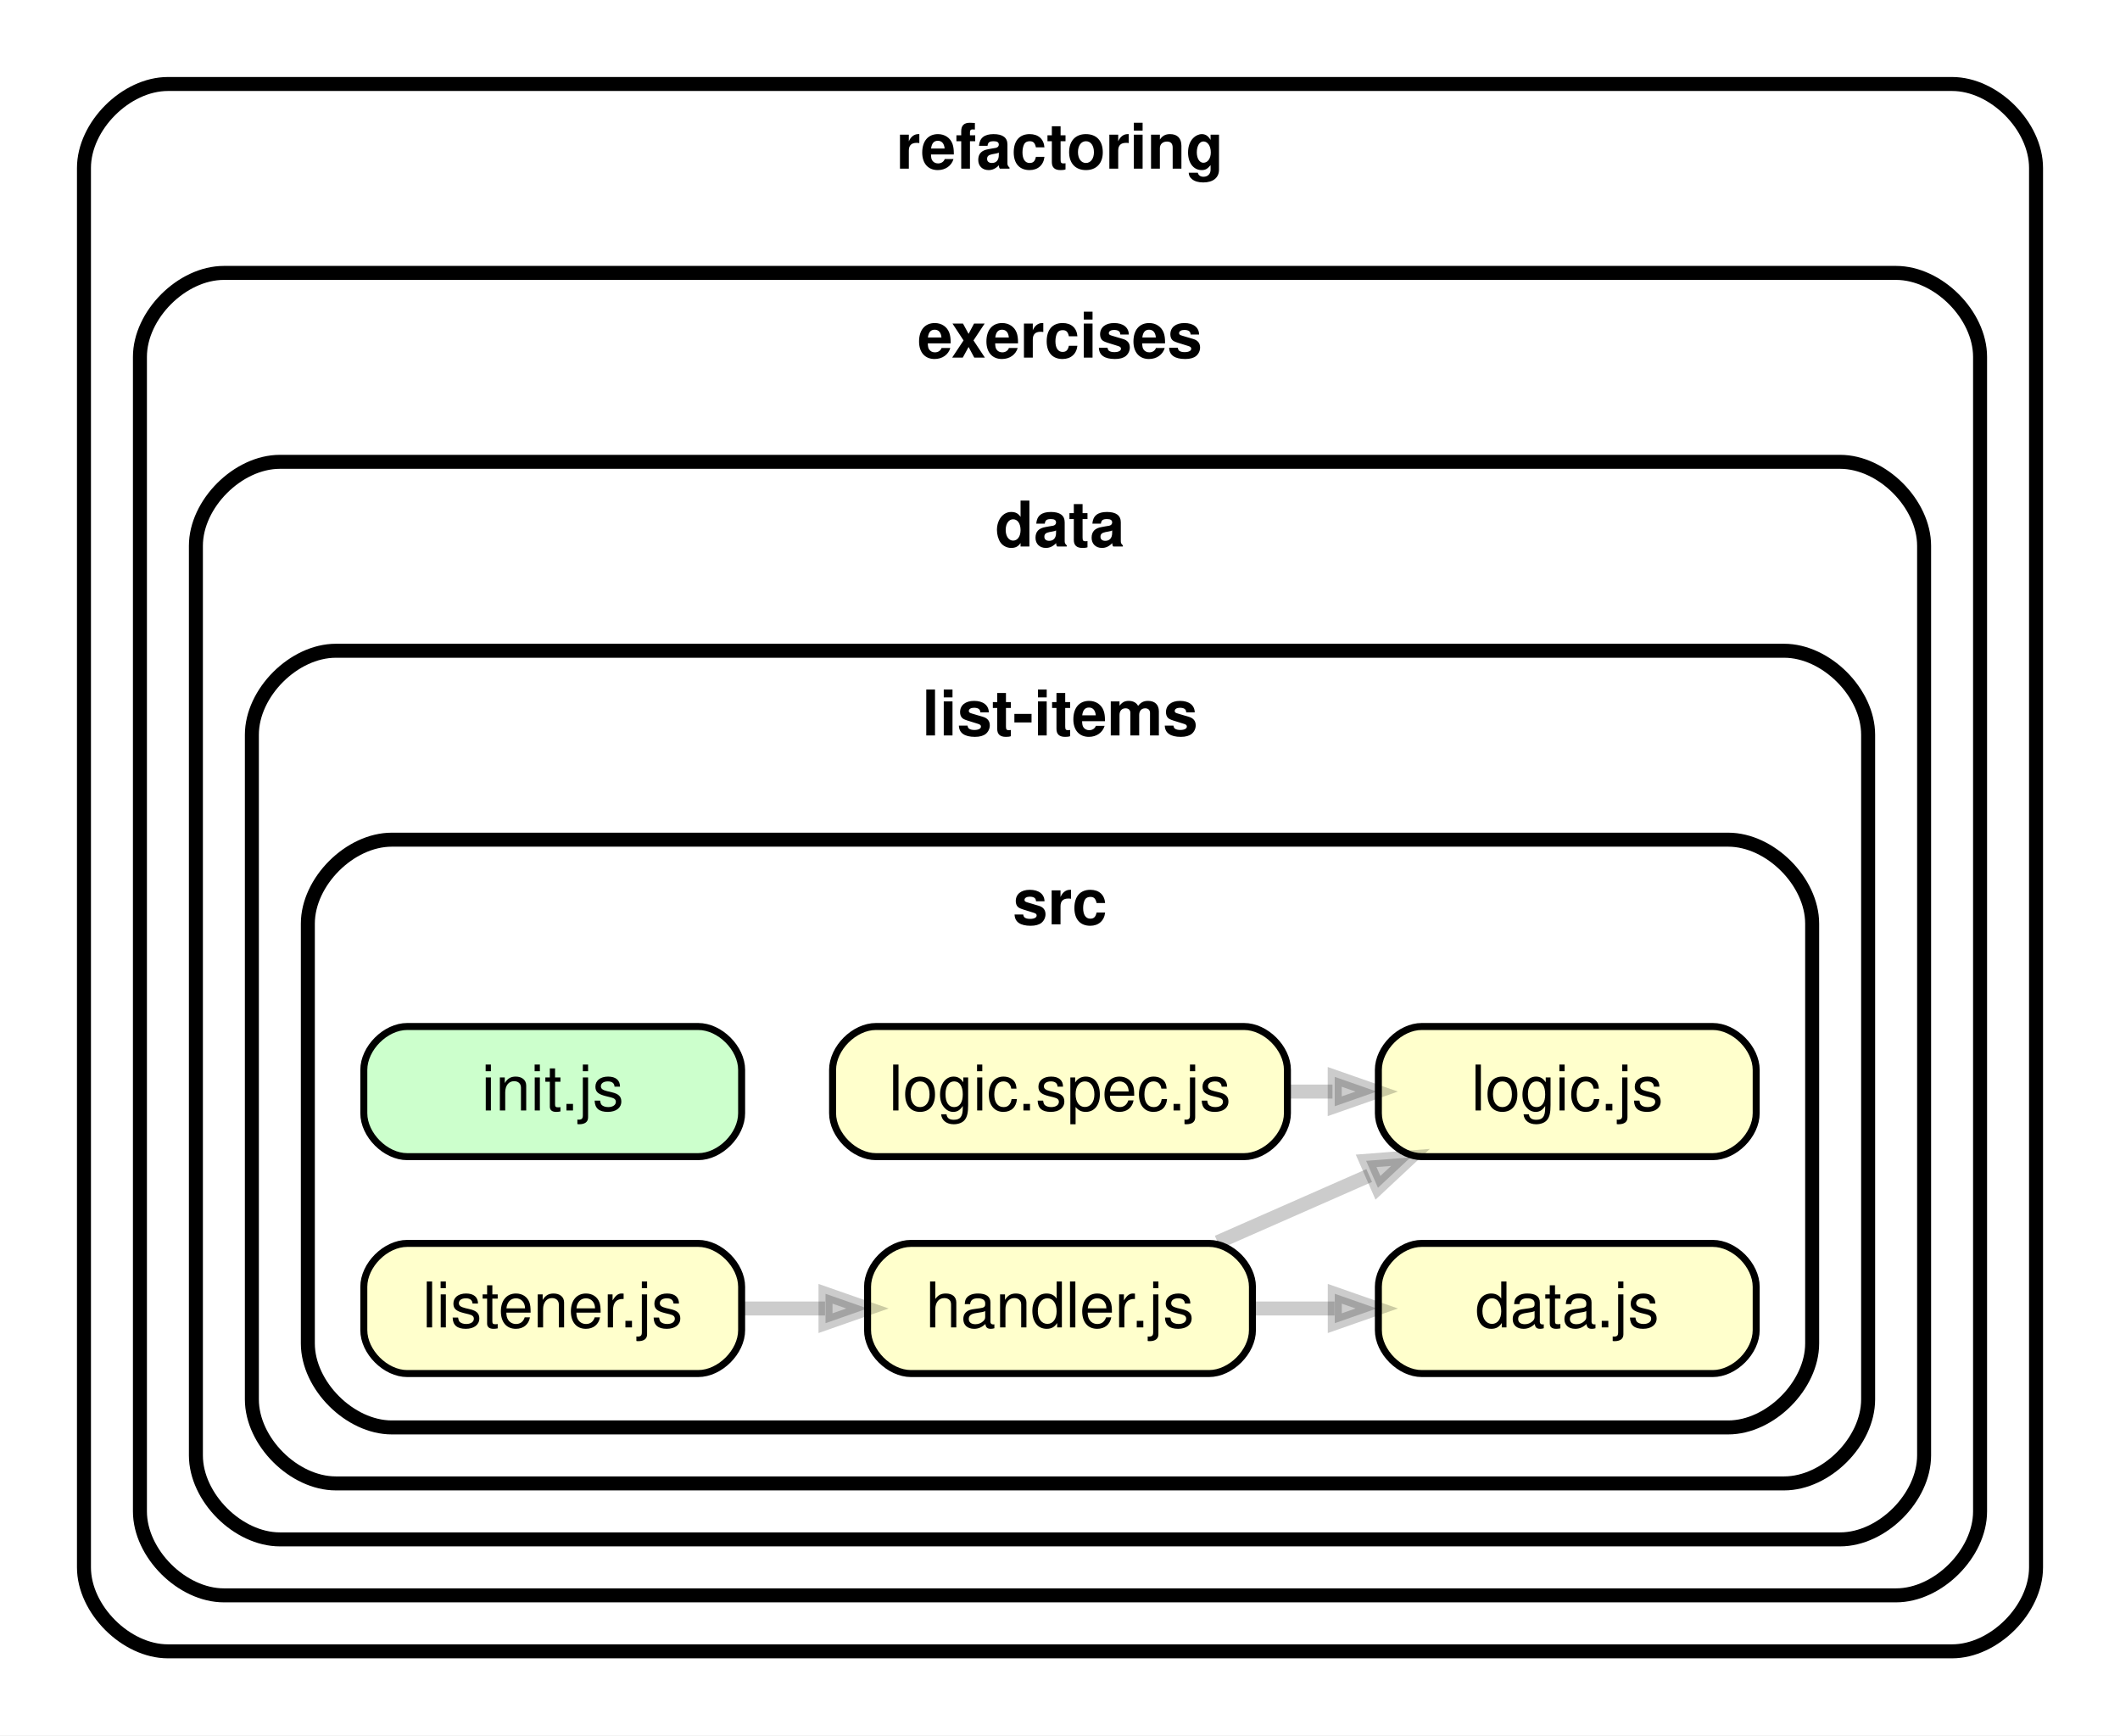
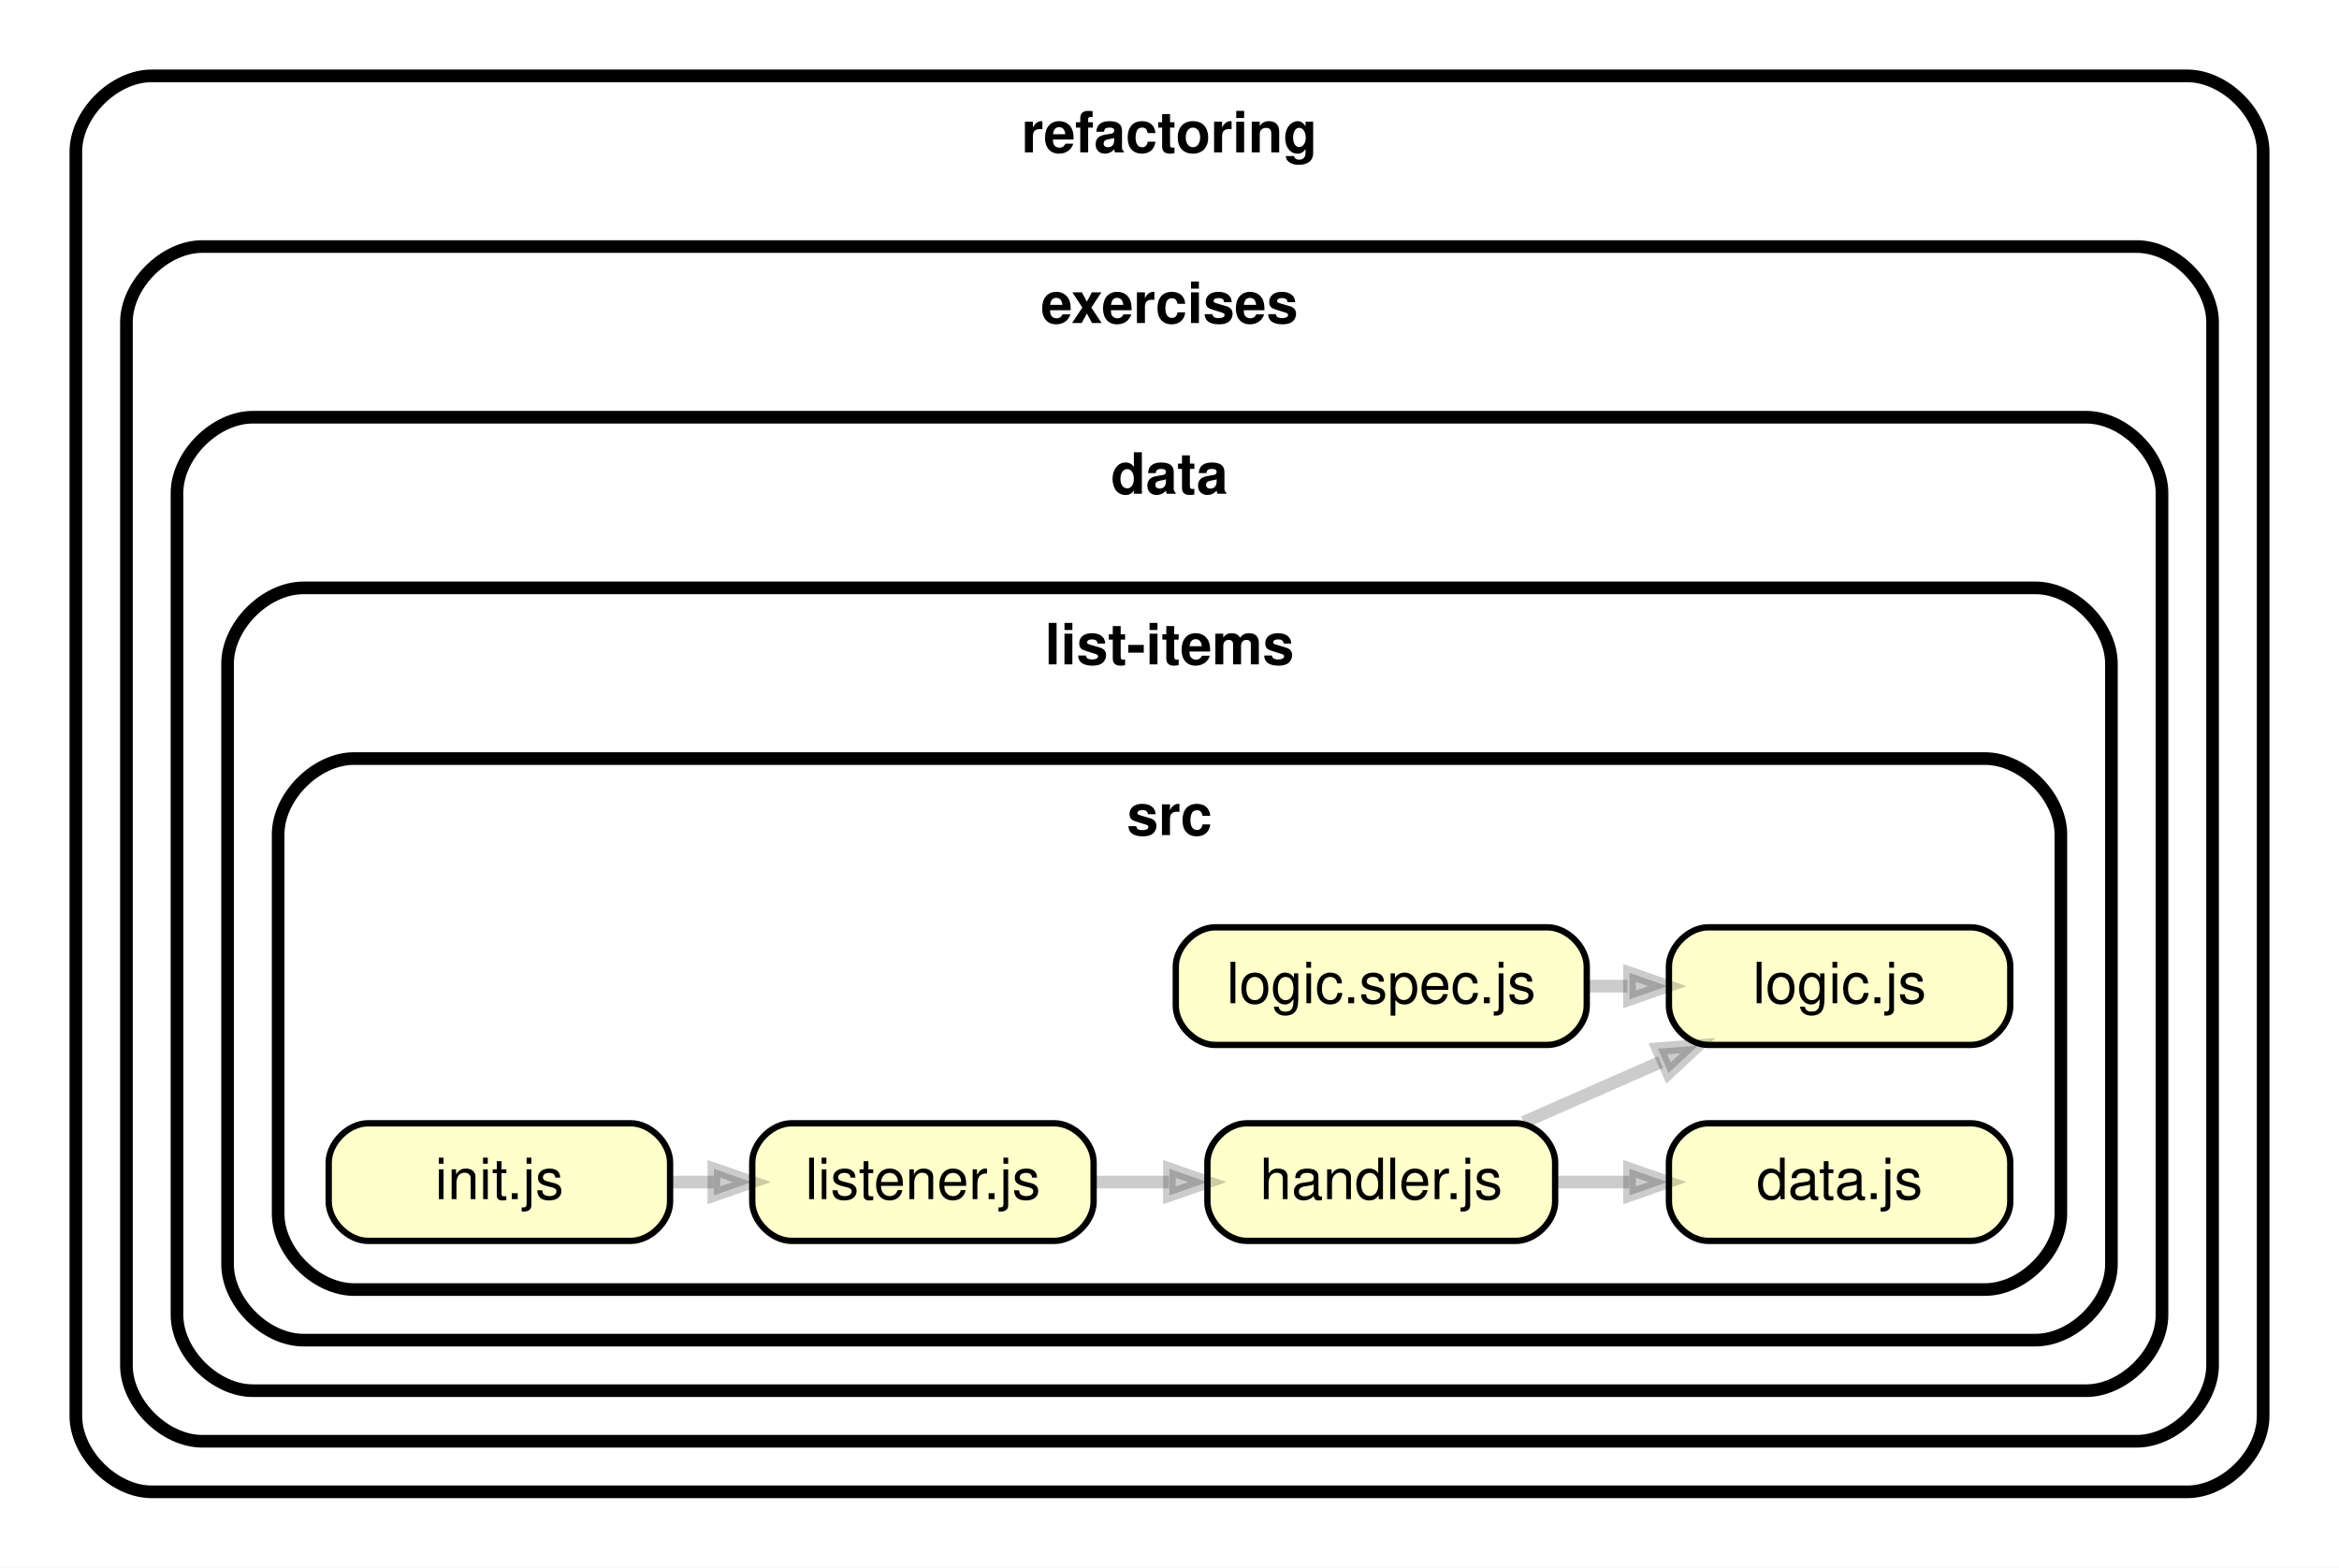
- <svg xmlns="http://www.w3.org/2000/svg" xmlns:xlink="http://www.w3.org/1999/xlink" width="303pt" height="248pt" viewBox="0.00 0.00 303.01 248.00">
+ <svg xmlns="http://www.w3.org/2000/svg" xmlns:xlink="http://www.w3.org/1999/xlink" width="370pt" height="248pt" viewBox="0.00 0.00 370.01 248.00">
  <g id="graph0" class="graph" transform="scale(1 1) rotate(0) translate(4 244)">
-     <polygon fill="white" stroke="transparent" points="-4,4 -4,-244 299.01,-244 299.01,4 -4,4" />
+     <polygon fill="white" stroke="transparent" points="-4,4 -4,-244 366.01,-244 366.01,4 -4,4" />
    <g id="clust1" class="cluster">
-       <path fill="#ffffff" stroke="black" stroke-width="2" d="M20,-8C20,-8 275.01,-8 275.01,-8 281.01,-8 287.01,-14 287.01,-20 287.01,-20 287.01,-220 287.01,-220 287.01,-226 281.01,-232 275.01,-232 275.01,-232 20,-232 20,-232 14,-232 8,-226 8,-220 8,-220 8,-20 8,-20 8,-14 14,-8 20,-8" />
-       <text text-anchor="middle" x="147.5" y="-219.9" font-family="Helvetica,sans-Serif" font-weight="bold" font-size="9.00">refactoring</text>
+       <path fill="#ffffff" stroke="black" stroke-width="2" d="M20,-8C20,-8 342.01,-8 342.01,-8 348.01,-8 354.01,-14 354.01,-20 354.01,-20 354.01,-220 354.01,-220 354.01,-226 348.01,-232 342.01,-232 342.01,-232 20,-232 20,-232 14,-232 8,-226 8,-220 8,-220 8,-20 8,-20 8,-14 14,-8 20,-8" />
+       <text text-anchor="middle" x="181" y="-219.9" font-family="Helvetica,sans-Serif" font-weight="bold" font-size="9.00">refactoring</text>
    </g>
    <g id="clust2" class="cluster">
-       <path fill="#ffffff" stroke="black" stroke-width="2" d="M28,-16C28,-16 267.01,-16 267.01,-16 273.01,-16 279.01,-22 279.01,-28 279.01,-28 279.01,-193 279.01,-193 279.01,-199 273.01,-205 267.01,-205 267.01,-205 28,-205 28,-205 22,-205 16,-199 16,-193 16,-193 16,-28 16,-28 16,-22 22,-16 28,-16" />
-       <text text-anchor="middle" x="147.5" y="-192.9" font-family="Helvetica,sans-Serif" font-weight="bold" font-size="9.00">exercises</text>
+       <path fill="#ffffff" stroke="black" stroke-width="2" d="M28,-16C28,-16 334.01,-16 334.01,-16 340.01,-16 346.01,-22 346.01,-28 346.01,-28 346.01,-193 346.01,-193 346.01,-199 340.01,-205 334.01,-205 334.01,-205 28,-205 28,-205 22,-205 16,-199 16,-193 16,-193 16,-28 16,-28 16,-22 22,-16 28,-16" />
+       <text text-anchor="middle" x="181" y="-192.9" font-family="Helvetica,sans-Serif" font-weight="bold" font-size="9.00">exercises</text>
    </g>
    <g id="clust3" class="cluster">
-       <path fill="#ffffff" stroke="black" stroke-width="2" d="M36,-24C36,-24 259.01,-24 259.01,-24 265.01,-24 271.01,-30 271.01,-36 271.01,-36 271.01,-166 271.01,-166 271.01,-172 265.01,-178 259.01,-178 259.01,-178 36,-178 36,-178 30,-178 24,-172 24,-166 24,-166 24,-36 24,-36 24,-30 30,-24 36,-24" />
-       <text text-anchor="middle" x="147.5" y="-165.9" font-family="Helvetica,sans-Serif" font-weight="bold" font-size="9.00">data</text>
+       <path fill="#ffffff" stroke="black" stroke-width="2" d="M36,-24C36,-24 326.01,-24 326.01,-24 332.01,-24 338.01,-30 338.01,-36 338.01,-36 338.01,-166 338.01,-166 338.01,-172 332.01,-178 326.01,-178 326.01,-178 36,-178 36,-178 30,-178 24,-172 24,-166 24,-166 24,-36 24,-36 24,-30 30,-24 36,-24" />
+       <text text-anchor="middle" x="181" y="-165.9" font-family="Helvetica,sans-Serif" font-weight="bold" font-size="9.00">data</text>
    </g>
    <g id="clust4" class="cluster">
-       <path fill="#ffffff" stroke="black" stroke-width="2" d="M44,-32C44,-32 251.01,-32 251.01,-32 257.01,-32 263.01,-38 263.01,-44 263.01,-44 263.01,-139 263.01,-139 263.01,-145 257.01,-151 251.01,-151 251.01,-151 44,-151 44,-151 38,-151 32,-145 32,-139 32,-139 32,-44 32,-44 32,-38 38,-32 44,-32" />
-       <text text-anchor="middle" x="147.5" y="-138.9" font-family="Helvetica,sans-Serif" font-weight="bold" font-size="9.00">list-items</text>
+       <path fill="#ffffff" stroke="black" stroke-width="2" d="M44,-32C44,-32 318.01,-32 318.01,-32 324.01,-32 330.01,-38 330.01,-44 330.01,-44 330.01,-139 330.01,-139 330.01,-145 324.01,-151 318.01,-151 318.01,-151 44,-151 44,-151 38,-151 32,-145 32,-139 32,-139 32,-44 32,-44 32,-38 38,-32 44,-32" />
+       <text text-anchor="middle" x="181" y="-138.9" font-family="Helvetica,sans-Serif" font-weight="bold" font-size="9.00">list-items</text>
    </g>
    <g id="clust5" class="cluster">
-       <path fill="#ffffff" stroke="black" stroke-width="2" d="M52,-40C52,-40 243.01,-40 243.01,-40 249.01,-40 255.01,-46 255.01,-52 255.01,-52 255.01,-112 255.01,-112 255.01,-118 249.01,-124 243.01,-124 243.01,-124 52,-124 52,-124 46,-124 40,-118 40,-112 40,-112 40,-52 40,-52 40,-46 46,-40 52,-40" />
-       <text text-anchor="middle" x="147.5" y="-111.9" font-family="Helvetica,sans-Serif" font-weight="bold" font-size="9.00">src</text>
+       <path fill="#ffffff" stroke="black" stroke-width="2" d="M52,-40C52,-40 310.01,-40 310.01,-40 316.01,-40 322.01,-46 322.01,-52 322.01,-52 322.01,-112 322.01,-112 322.01,-118 316.01,-124 310.01,-124 310.01,-124 52,-124 52,-124 46,-124 40,-118 40,-112 40,-112 40,-52 40,-52 40,-46 46,-40 52,-40" />
+       <text text-anchor="middle" x="181" y="-111.9" font-family="Helvetica,sans-Serif" font-weight="bold" font-size="9.00">src</text>
    </g>
    <g id="node1" class="node">
      <g id="a_node1">
        <a xlink:href="refactoring/exercises/data/list-items/src/data.js" xlink:title="data.js">
-           <path fill="#ffffcc" stroke="black" d="M240.81,-66.3C240.81,-66.3 199.21,-66.3 199.21,-66.3 196.11,-66.3 193.01,-63.2 193.01,-60.1 193.01,-60.1 193.01,-53.9 193.01,-53.9 193.01,-50.8 196.11,-47.7 199.21,-47.7 199.21,-47.7 240.81,-47.7 240.81,-47.7 243.91,-47.7 247.01,-50.8 247.01,-53.9 247.01,-53.9 247.01,-60.1 247.01,-60.1 247.01,-63.2 243.91,-66.3 240.81,-66.3" />
-           <text text-anchor="middle" x="220.01" y="-54.3" font-family="Helvetica,sans-Serif" font-size="9.00">data.js</text>
+           <path fill="#ffffcc" stroke="black" d="M307.81,-66.3C307.81,-66.3 266.21,-66.3 266.21,-66.3 263.11,-66.3 260.01,-63.2 260.01,-60.1 260.01,-60.1 260.01,-53.9 260.01,-53.9 260.01,-50.8 263.11,-47.7 266.21,-47.7 266.21,-47.7 307.81,-47.7 307.81,-47.7 310.91,-47.7 314.01,-50.8 314.01,-53.9 314.01,-53.9 314.01,-60.1 314.01,-60.1 314.01,-63.2 310.91,-66.3 307.81,-66.3" />
+           <text text-anchor="middle" x="287.01" y="-54.3" font-family="Helvetica,sans-Serif" font-size="9.00">data.js</text>
        </a>
      </g>
    </g>
    <g id="node2" class="node">
      <g id="a_node2">
        <a xlink:href="refactoring/exercises/data/list-items/src/handler.js" xlink:title="handler.js">
-           <path fill="#ffffcc" stroke="black" d="M168.81,-66.3C168.81,-66.3 126.2,-66.3 126.2,-66.3 123.1,-66.3 120,-63.2 120,-60.1 120,-60.1 120,-53.9 120,-53.9 120,-50.8 123.1,-47.7 126.2,-47.7 126.2,-47.7 168.81,-47.7 168.81,-47.7 171.91,-47.7 175.01,-50.8 175.01,-53.9 175.01,-53.9 175.01,-60.1 175.01,-60.1 175.01,-63.2 171.91,-66.3 168.81,-66.3" />
-           <text text-anchor="middle" x="147.5" y="-54.3" font-family="Helvetica,sans-Serif" font-size="9.00">handler.js</text>
+           <path fill="#ffffcc" stroke="black" d="M235.81,-66.3C235.81,-66.3 193.2,-66.3 193.2,-66.3 190.1,-66.3 187,-63.2 187,-60.1 187,-60.1 187,-53.9 187,-53.9 187,-50.8 190.1,-47.7 193.2,-47.7 193.2,-47.7 235.81,-47.7 235.81,-47.7 238.91,-47.7 242.01,-50.8 242.01,-53.9 242.01,-53.9 242.01,-60.1 242.01,-60.1 242.01,-63.2 238.91,-66.3 235.81,-66.3" />
+           <text text-anchor="middle" x="214.5" y="-54.3" font-family="Helvetica,sans-Serif" font-size="9.00">handler.js</text>
        </a>
      </g>
    </g>
    <g id="edge1" class="edge">
-       <path fill="none" stroke="#000000" stroke-width="2" stroke-opacity="0.2" d="M175.16,-57C178.94,-57 182.87,-57 186.75,-57" />
-       <polygon fill="#000000" fill-opacity="0.2" stroke="#000000" stroke-width="2" stroke-opacity="0.2" points="186.78,-59.1 192.78,-57 186.78,-54.9 186.78,-59.1" />
+       <path fill="none" stroke="#000000" stroke-width="2" stroke-opacity="0.2" d="M242.16,-57C245.94,-57 249.87,-57 253.75,-57" />
+       <polygon fill="#000000" fill-opacity="0.2" stroke="#000000" stroke-width="2" stroke-opacity="0.2" points="253.78,-59.1 259.78,-57 253.78,-54.9 253.78,-59.1" />
    </g>
    <g id="node3" class="node">
      <g id="a_node3">
        <a xlink:href="refactoring/exercises/data/list-items/src/logic.js" xlink:title="logic.js">
-           <path fill="#ffffcc" stroke="black" d="M240.81,-97.3C240.81,-97.3 199.21,-97.3 199.21,-97.3 196.11,-97.3 193.01,-94.2 193.01,-91.1 193.01,-91.1 193.01,-84.9 193.01,-84.9 193.01,-81.8 196.11,-78.7 199.21,-78.7 199.21,-78.7 240.81,-78.7 240.81,-78.7 243.91,-78.7 247.01,-81.8 247.01,-84.9 247.01,-84.9 247.01,-91.1 247.01,-91.1 247.01,-94.2 243.91,-97.3 240.81,-97.3" />
-           <text text-anchor="middle" x="220.01" y="-85.3" font-family="Helvetica,sans-Serif" font-size="9.00">logic.js</text>
+           <path fill="#ffffcc" stroke="black" d="M307.81,-97.3C307.81,-97.3 266.21,-97.3 266.21,-97.3 263.11,-97.3 260.01,-94.2 260.01,-91.1 260.01,-91.1 260.01,-84.9 260.01,-84.9 260.01,-81.8 263.11,-78.7 266.21,-78.7 266.21,-78.7 307.81,-78.7 307.81,-78.7 310.91,-78.7 314.01,-81.8 314.01,-84.9 314.01,-84.9 314.01,-91.1 314.01,-91.1 314.01,-94.2 310.91,-97.3 307.81,-97.3" />
+           <text text-anchor="middle" x="287.01" y="-85.3" font-family="Helvetica,sans-Serif" font-size="9.00">logic.js</text>
        </a>
      </g>
    </g>
    <g id="edge2" class="edge">
-       <path fill="none" stroke="#000000" stroke-width="2" stroke-opacity="0.2" d="M170.04,-66.47C176.87,-69.47 184.52,-72.84 191.7,-76" />
-       <polygon fill="#000000" fill-opacity="0.2" stroke="#000000" stroke-width="2" stroke-opacity="0.2" points="191.26,-78.1 197.6,-78.59 192.95,-74.25 191.26,-78.1" />
+       <path fill="none" stroke="#000000" stroke-width="2" stroke-opacity="0.2" d="M237.04,-66.47C243.87,-69.47 251.52,-72.84 258.7,-76" />
+       <polygon fill="#000000" fill-opacity="0.2" stroke="#000000" stroke-width="2" stroke-opacity="0.2" points="258.26,-78.1 264.6,-78.59 259.95,-74.25 258.26,-78.1" />
    </g>
    <g id="node4" class="node">
      <g id="a_node4">
        <a xlink:href="refactoring/exercises/data/list-items/src/init.js" xlink:title="init.js">
-           <path fill="#ccffcc" stroke="black" d="M95.8,-97.3C95.8,-97.3 54.2,-97.3 54.2,-97.3 51.1,-97.3 48,-94.2 48,-91.1 48,-91.1 48,-84.9 48,-84.9 48,-81.8 51.1,-78.7 54.2,-78.7 54.2,-78.7 95.8,-78.7 95.8,-78.7 98.9,-78.7 102,-81.8 102,-84.9 102,-84.9 102,-91.1 102,-91.1 102,-94.2 98.9,-97.3 95.8,-97.3" />
-           <text text-anchor="middle" x="75" y="-85.3" font-family="Helvetica,sans-Serif" font-size="9.00">init.js</text>
+           <path fill="#ffffcc" stroke="black" d="M95.8,-66.3C95.8,-66.3 54.2,-66.3 54.2,-66.3 51.1,-66.3 48,-63.2 48,-60.1 48,-60.1 48,-53.9 48,-53.9 48,-50.8 51.1,-47.7 54.2,-47.7 54.2,-47.7 95.8,-47.7 95.8,-47.7 98.9,-47.7 102,-50.8 102,-53.9 102,-53.9 102,-60.1 102,-60.1 102,-63.2 98.9,-66.3 95.8,-66.3" />
+           <text text-anchor="middle" x="75" y="-54.3" font-family="Helvetica,sans-Serif" font-size="9.00">init.js</text>
        </a>
      </g>
    </g>
    <g id="node5" class="node">
      <g id="a_node5">
        <a xlink:href="refactoring/exercises/data/list-items/src/listener.js" xlink:title="listener.js">
-           <path fill="#ffffcc" stroke="black" d="M95.8,-66.3C95.8,-66.3 54.2,-66.3 54.2,-66.3 51.1,-66.3 48,-63.2 48,-60.1 48,-60.1 48,-53.9 48,-53.9 48,-50.8 51.1,-47.7 54.2,-47.7 54.2,-47.7 95.8,-47.7 95.8,-47.7 98.9,-47.7 102,-50.8 102,-53.9 102,-53.9 102,-60.1 102,-60.1 102,-63.2 98.9,-66.3 95.8,-66.3" />
-           <text text-anchor="middle" x="75" y="-54.3" font-family="Helvetica,sans-Serif" font-size="9.00">listener.js</text>
+           <path fill="#ffffcc" stroke="black" d="M162.8,-66.3C162.8,-66.3 121.2,-66.3 121.2,-66.3 118.1,-66.3 115,-63.2 115,-60.1 115,-60.1 115,-53.9 115,-53.9 115,-50.8 118.1,-47.7 121.2,-47.7 121.2,-47.7 162.8,-47.7 162.8,-47.7 165.9,-47.7 169,-50.8 169,-53.9 169,-53.9 169,-60.1 169,-60.1 169,-63.2 165.9,-66.3 162.8,-66.3" />
+           <text text-anchor="middle" x="142" y="-54.3" font-family="Helvetica,sans-Serif" font-size="9.00">listener.js</text>
        </a>
      </g>
    </g>
    <g id="edge3" class="edge">
-       <path fill="none" stroke="#000000" stroke-width="2" stroke-opacity="0.2" d="M102.25,-57C106.06,-57 110.01,-57 113.92,-57" />
-       <polygon fill="#000000" fill-opacity="0.2" stroke="#000000" stroke-width="2" stroke-opacity="0.2" points="113.99,-59.1 119.99,-57 113.99,-54.9 113.99,-59.1" />
+       <path fill="none" stroke="#000000" stroke-width="2" stroke-opacity="0.2" d="M102.06,-57C104.32,-57 106.61,-57 108.9,-57" />
+       <polygon fill="#000000" fill-opacity="0.2" stroke="#000000" stroke-width="2" stroke-opacity="0.2" points="108.93,-59.1 114.93,-57 108.93,-54.9 108.93,-59.1" />
+     </g>
+     <g id="edge4" class="edge">
+       <path fill="none" stroke="#000000" stroke-width="2" stroke-opacity="0.2" d="M169.25,-57C173.06,-57 177.01,-57 180.92,-57" />
+       <polygon fill="#000000" fill-opacity="0.2" stroke="#000000" stroke-width="2" stroke-opacity="0.2" points="180.99,-59.1 186.99,-57 180.99,-54.9 180.99,-59.1" />
    </g>
    <g id="node6" class="node">
      <g id="a_node6">
        <a xlink:href="refactoring/exercises/data/list-items/src/logic.spec.js" xlink:title="logic.spec.js">
-           <path fill="#ffffcc" stroke="black" d="M173.81,-97.3C173.81,-97.3 121.2,-97.3 121.2,-97.3 118.1,-97.3 115,-94.2 115,-91.1 115,-91.1 115,-84.9 115,-84.9 115,-81.8 118.1,-78.7 121.2,-78.7 121.2,-78.7 173.81,-78.7 173.81,-78.7 176.91,-78.7 180.01,-81.8 180.01,-84.9 180.01,-84.9 180.01,-91.1 180.01,-91.1 180.01,-94.2 176.91,-97.3 173.81,-97.3" />
-           <text text-anchor="middle" x="147.5" y="-85.3" font-family="Helvetica,sans-Serif" font-size="9.00">logic.spec.js</text>
+           <path fill="#ffffcc" stroke="black" d="M240.81,-97.3C240.81,-97.3 188.2,-97.3 188.2,-97.3 185.1,-97.3 182,-94.2 182,-91.1 182,-91.1 182,-84.9 182,-84.9 182,-81.8 185.1,-78.7 188.2,-78.7 188.2,-78.7 240.81,-78.7 240.81,-78.7 243.91,-78.7 247.01,-81.8 247.01,-84.9 247.01,-84.9 247.01,-91.1 247.01,-91.1 247.01,-94.2 243.91,-97.3 240.81,-97.3" />
+           <text text-anchor="middle" x="214.5" y="-85.3" font-family="Helvetica,sans-Serif" font-size="9.00">logic.spec.js</text>
        </a>
      </g>
    </g>
-     <g id="edge4" class="edge">
-       <path fill="none" stroke="#000000" stroke-width="2" stroke-opacity="0.2" d="M180.04,-88C182.17,-88 184.31,-88 186.45,-88" />
-       <polygon fill="#000000" fill-opacity="0.2" stroke="#000000" stroke-width="2" stroke-opacity="0.2" points="186.77,-90.1 192.77,-88 186.77,-85.9 186.77,-90.1" />
+     <g id="edge5" class="edge">
+       <path fill="none" stroke="#000000" stroke-width="2" stroke-opacity="0.2" d="M247.04,-88C249.17,-88 251.31,-88 253.45,-88" />
+       <polygon fill="#000000" fill-opacity="0.2" stroke="#000000" stroke-width="2" stroke-opacity="0.2" points="253.77,-90.1 259.77,-88 253.77,-85.9 253.77,-90.1" />
    </g>
  </g>
</svg>
